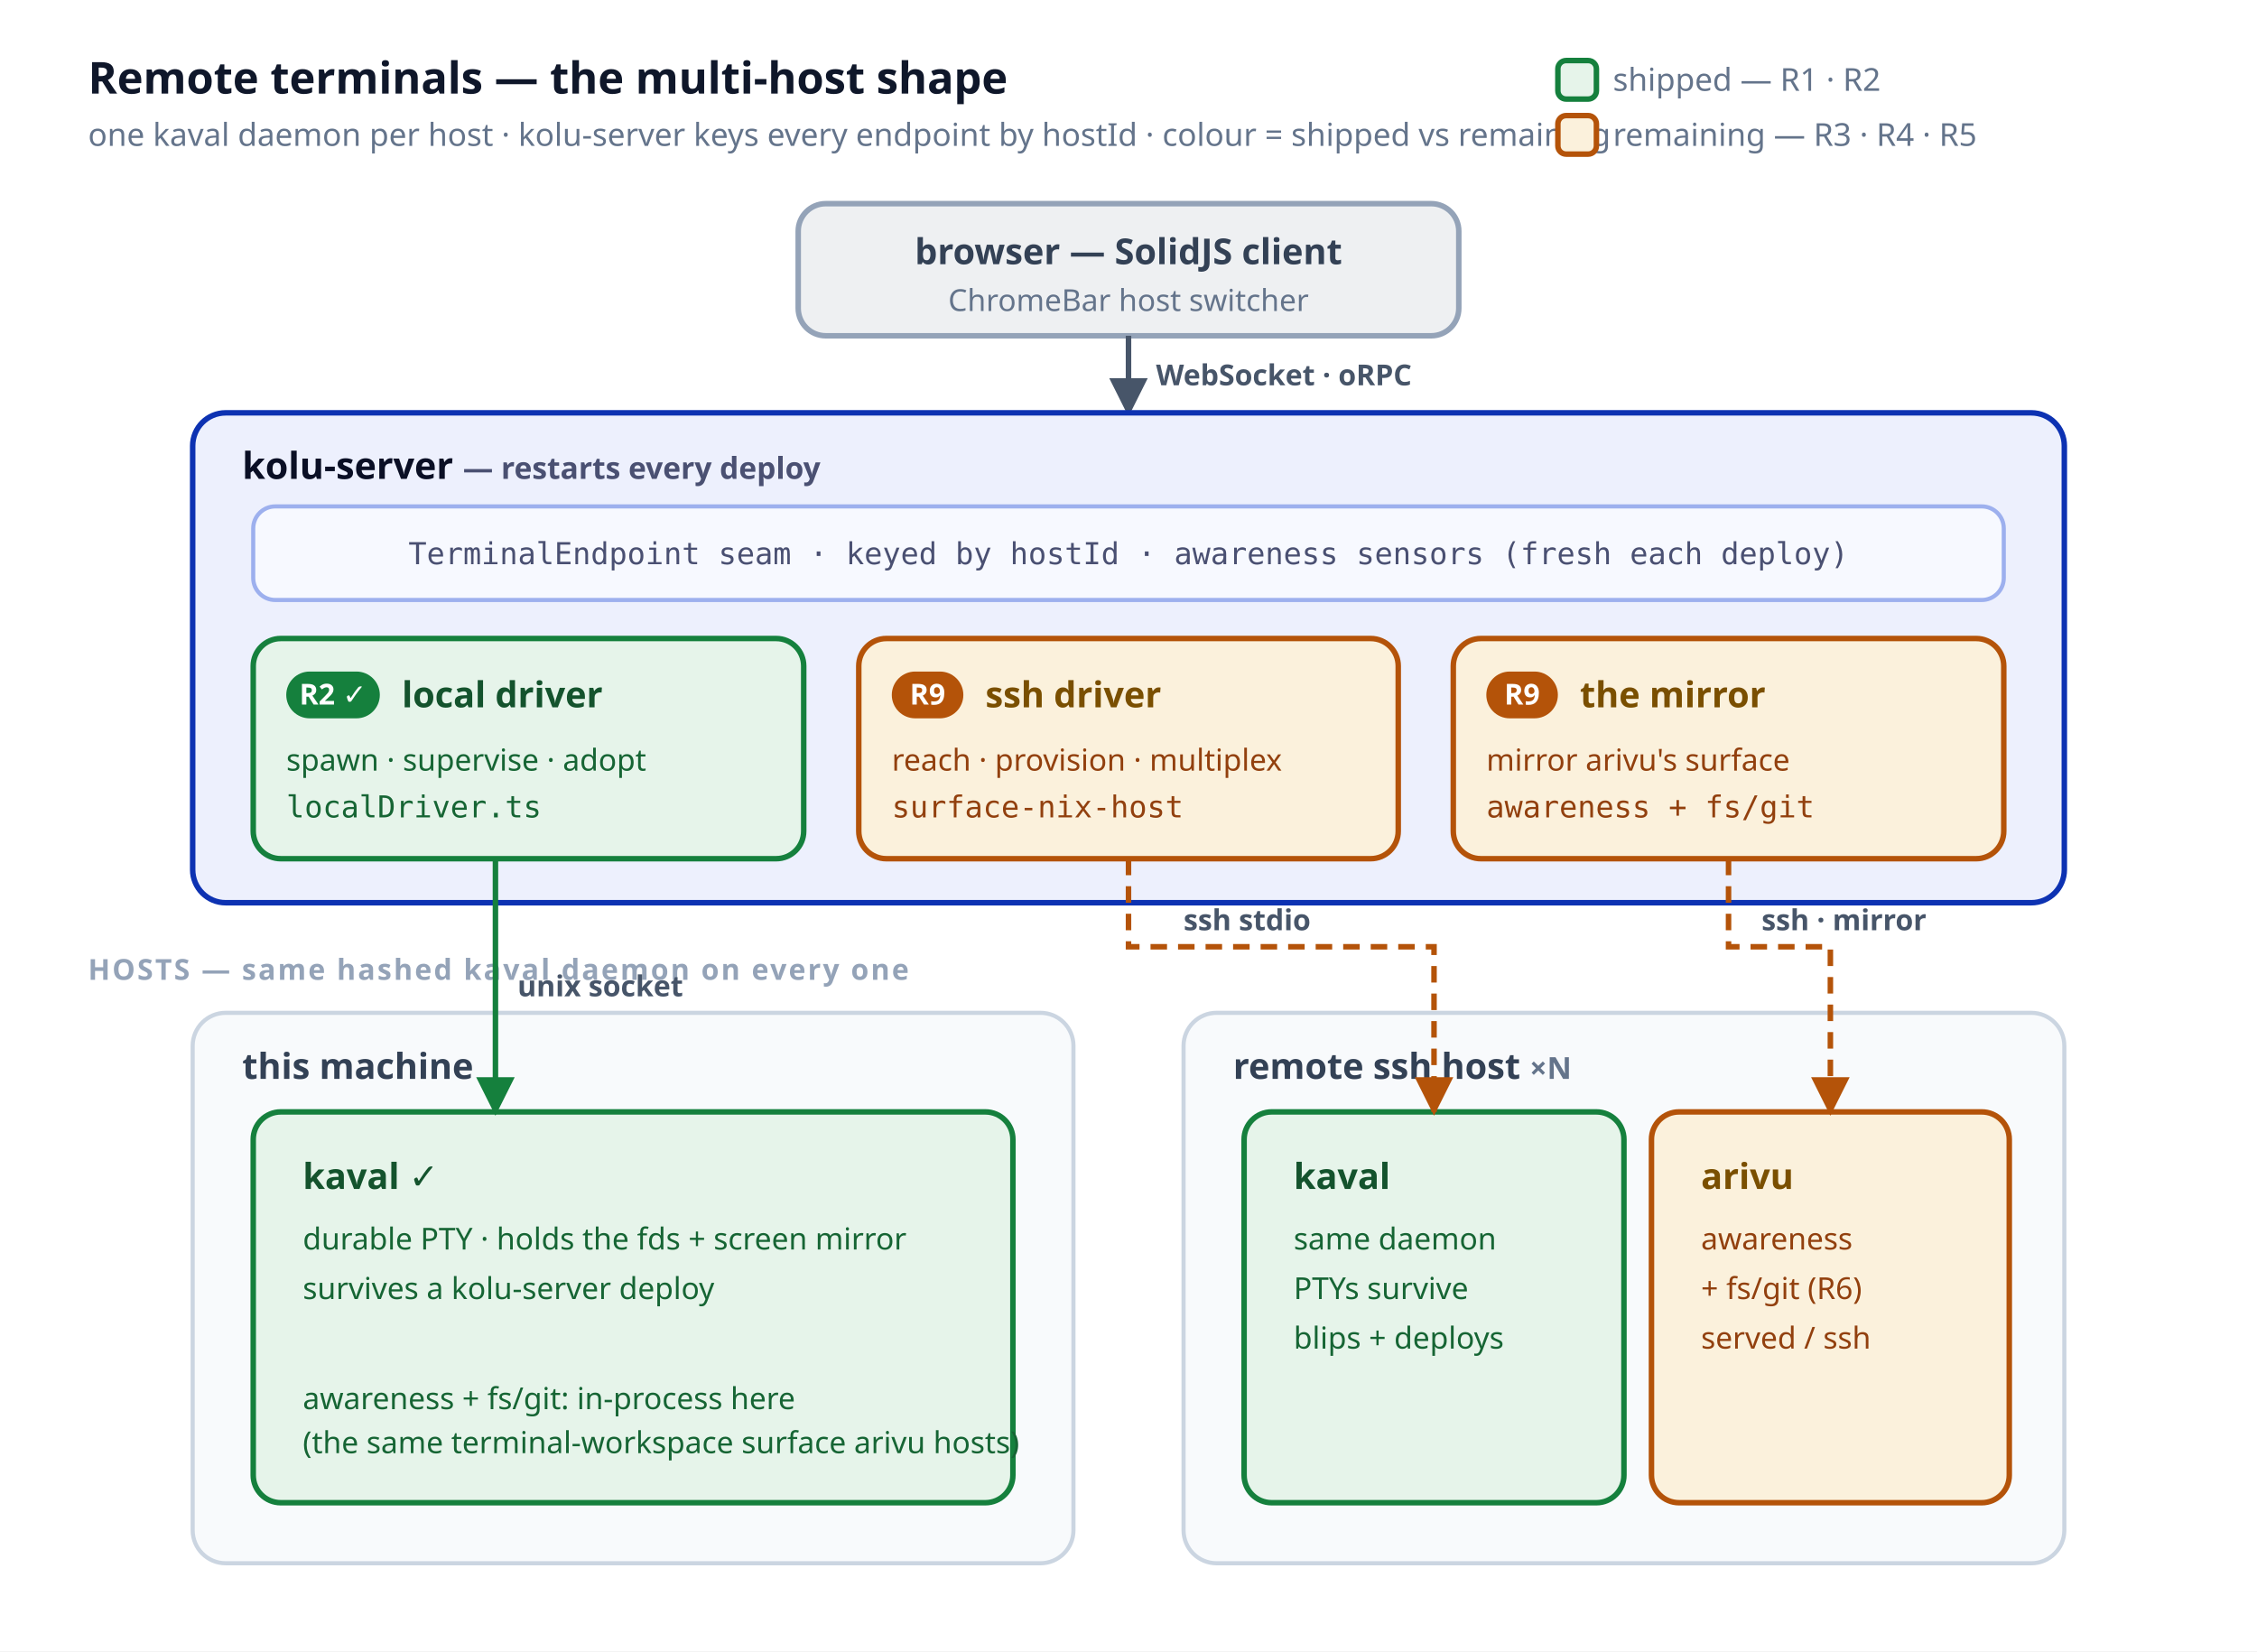
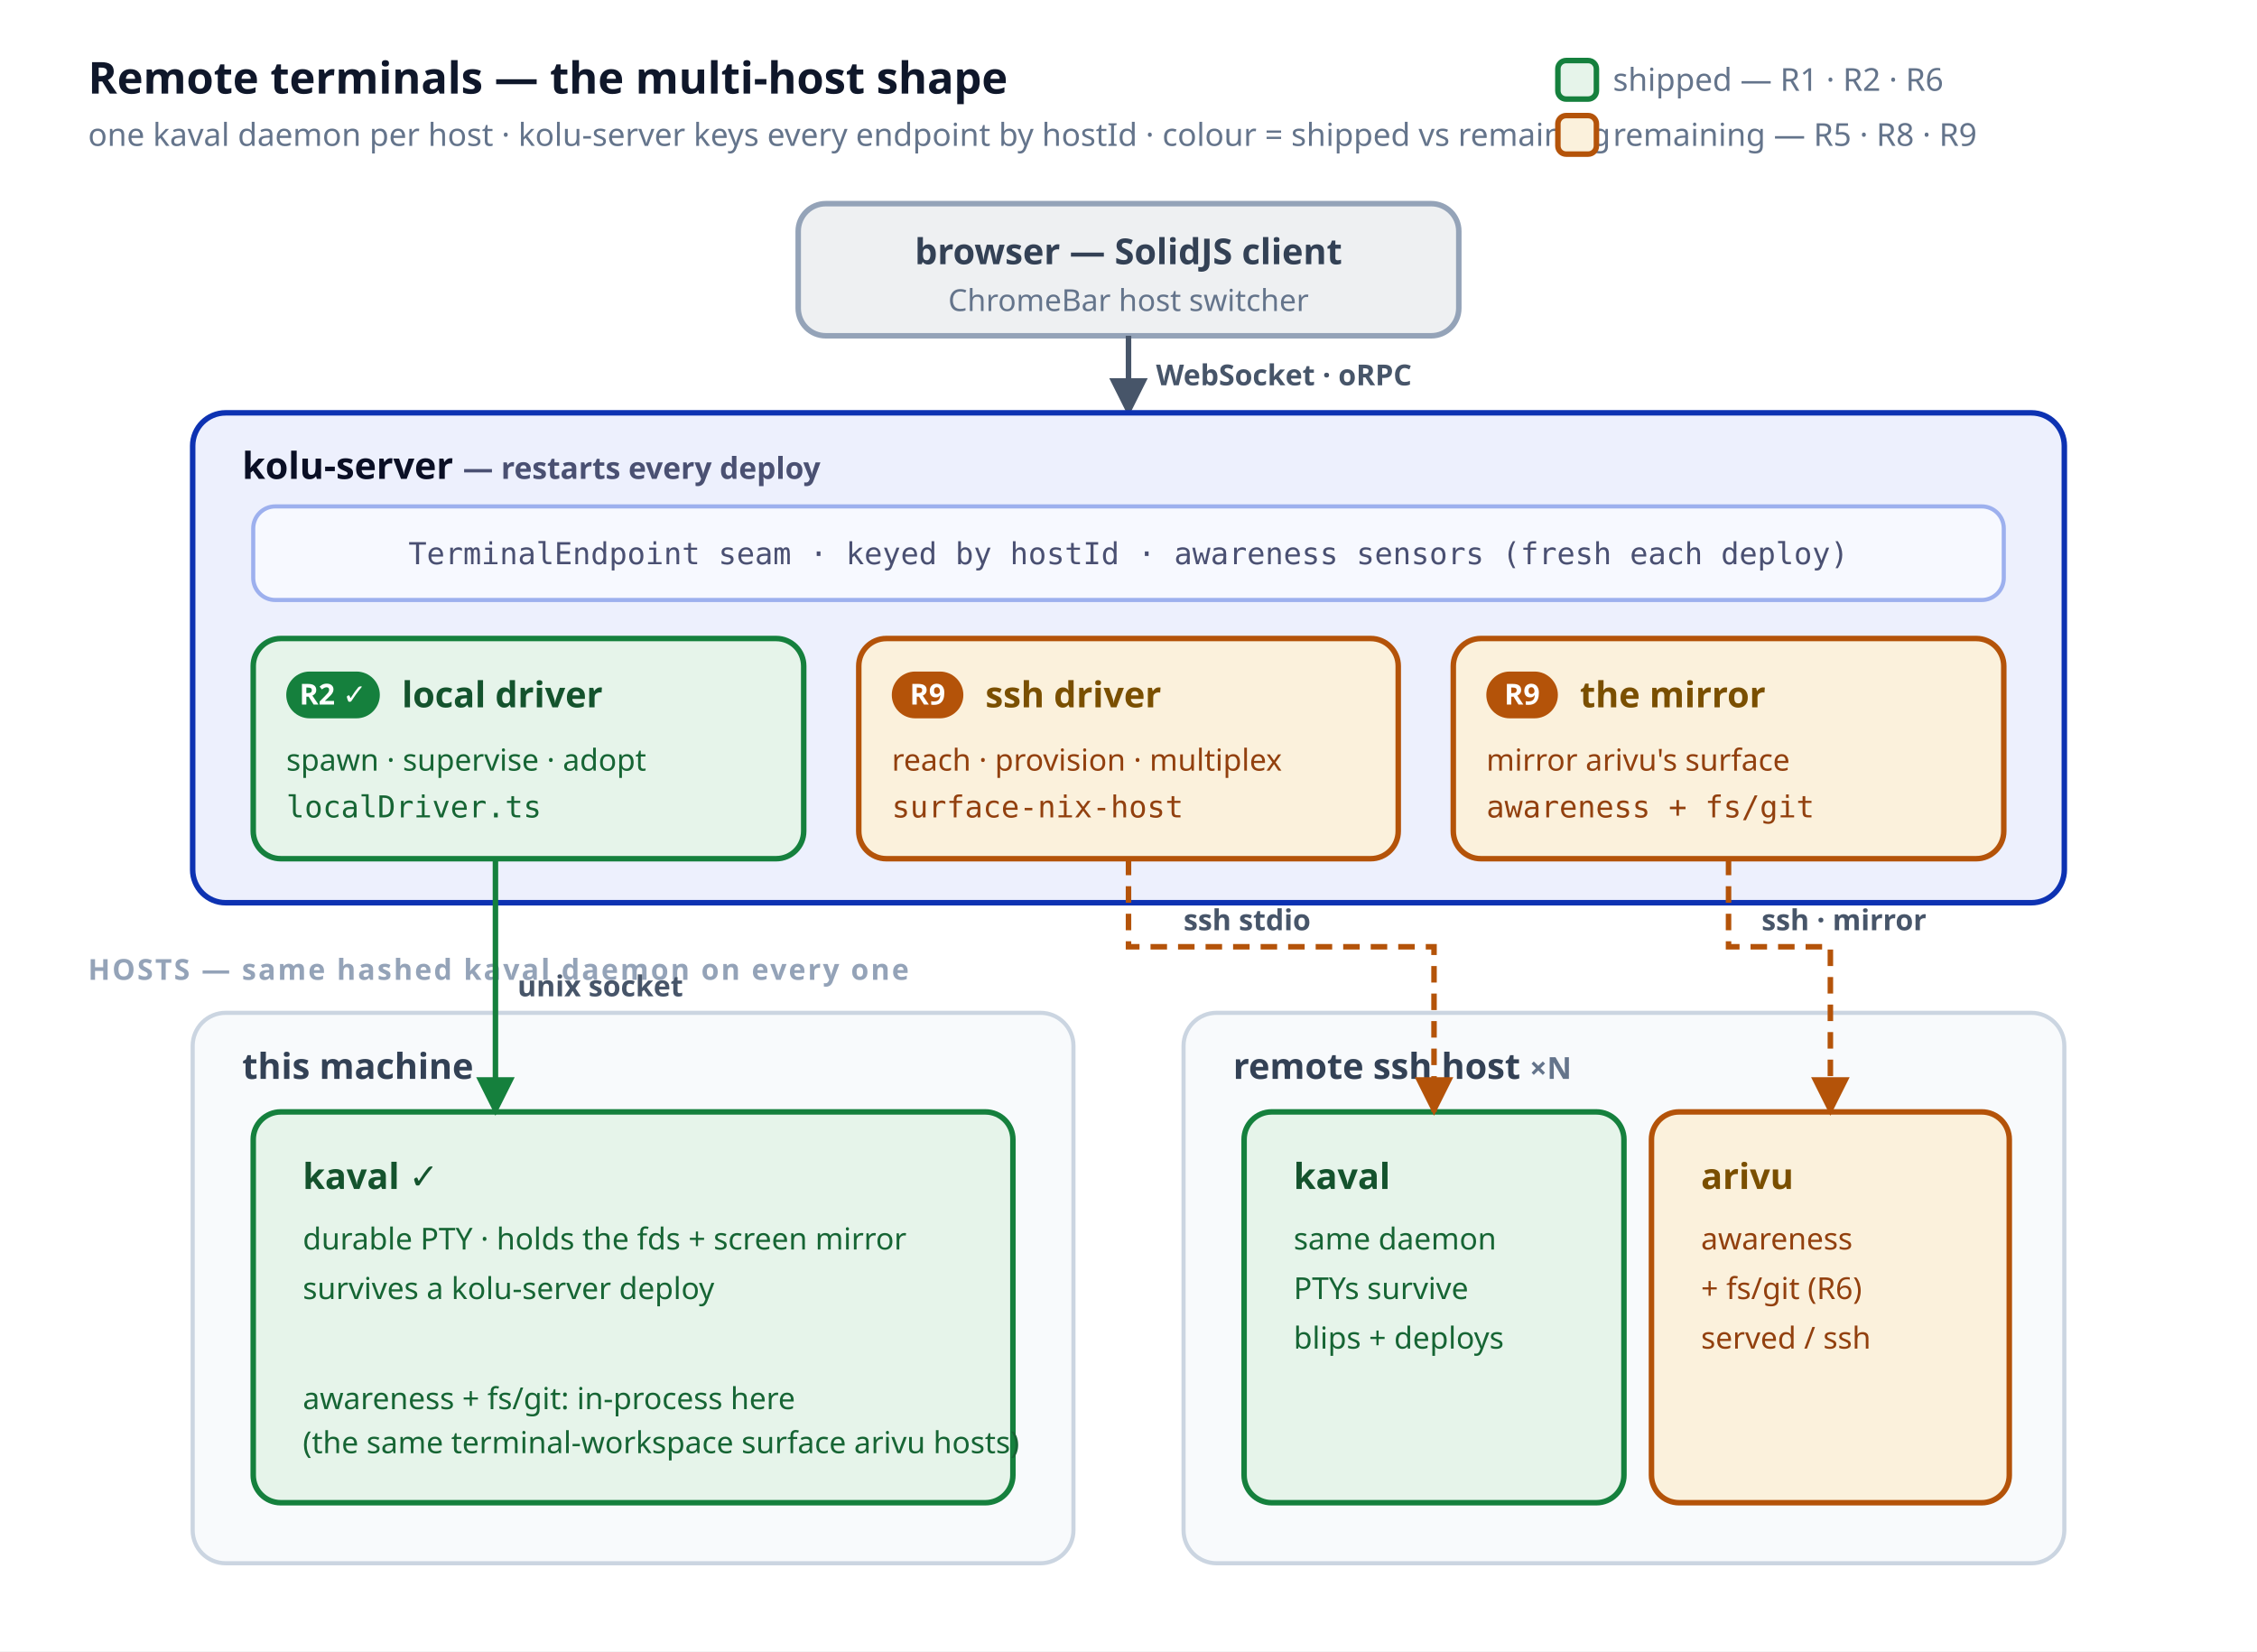
<svg xmlns="http://www.w3.org/2000/svg" viewBox="0 0 820 600" font-family="ui-sans-serif, system-ui, sans-serif" role="img" aria-label="The multi-host shape for remote terminals. The browser drives kolu-server over one WebSocket. kolu-server holds the TerminalEndpoint seam keyed by hostId, behind which sit three drivers — the shipped local driver (R2), the remaining ssh driver (R9), and the remaining mirror (R9). On this machine a local kaval daemon owns the PTYs and survives deploys, with awareness run in-process. Each remote ssh host runs the same kaval daemon plus an arivu daemon hosting the terminal-workspace surface (awareness + R6 fs/git) over ssh. Green = shipped, amber = remaining.">
  <defs>
    <marker id="rt-arr-green" viewBox="0 0 10 10" refX="9" refY="5" markerWidth="7" markerHeight="7" orient="auto-start-reverse">
      <path d="M0 0 L10 5 L0 10 z" fill="#15803D" />
    </marker>
    <marker id="rt-arr-amber" viewBox="0 0 10 10" refX="9" refY="5" markerWidth="7" markerHeight="7" orient="auto-start-reverse">
      <path d="M0 0 L10 5 L0 10 z" fill="#B45309" />
    </marker>
    <marker id="rt-arr-slate" viewBox="0 0 10 10" refX="9" refY="5" markerWidth="7" markerHeight="7" orient="auto-start-reverse">
      <path d="M0 0 L10 5 L0 10 z" fill="#475569" />
    </marker>
    <style>
      .rt-paper  { fill:#ffffff; }
      .rt-title  { fill:#0f172a; font-size:16px; font-weight:700; }
      .rt-sub    { fill:#64748b; font-size:11.5px; }
      .rt-tier   { fill:#94a3b8; font-size:10.5px; font-weight:700; letter-spacing:0.07em; }
      .rt-mono   { font-family:ui-monospace, "SF Mono", Menlo, monospace; }

      .rt-srv-box   { fill:#EDF0FD; stroke:#0D32B2; stroke-width:2; }
      .rt-srv-inner { fill:#F7F9FF; stroke:#9DB0EE; stroke-width:1.5; }
      .rt-srv-t     { fill:#0A0F25; font-size:13.5px; font-weight:700; }
      .rt-srv-s     { fill:#4A5072; font-size:11px; }

      .rt-cli-box { fill:#EEF0F2; stroke:#94A3B8; stroke-width:2; }
      .rt-cli-t   { fill:#334155; font-size:13px; font-weight:700; }
      .rt-cli-s   { fill:#64748B; font-size:11px; }
      .rt-host    { fill:#F8FAFC; stroke:#CBD5E1; stroke-width:1.5; }

      .rt-green-box { fill:#E6F4EA; stroke:#15803D; stroke-width:2; }
      .rt-green-t   { fill:#14532D; font-size:13px; font-weight:700; }
      .rt-green-s   { fill:#166534; font-size:11px; }
      .rt-green-e   { stroke:#15803D; stroke-width:2; fill:none; }

      .rt-amber-box { fill:#FBF1DC; stroke:#B45309; stroke-width:2; }
      .rt-amber-t   { fill:#7a4f00; font-size:13px; font-weight:700; }
      .rt-amber-s   { fill:#92400E; font-size:11px; }
      .rt-amber-e   { stroke:#B45309; stroke-width:2; fill:none; stroke-dasharray:6 4; }

      .rt-slate-e { stroke:#475569; stroke-width:2; fill:none; }
      .rt-elabel  { fill:#475569; font-size:10.5px; font-weight:600; }

      .rt-pill-g  { fill:#15803D; }
      .rt-pill-a  { fill:#B45309; }
      .rt-pill-tx { fill:#ffffff; font-size:10.5px; font-weight:700; }
    </style>
  </defs>
  <rect class="rt-paper" x="0" y="0" width="820" height="600" />
  <text class="rt-title" x="32" y="34">Remote terminals — the multi-host shape</text>
  <text class="rt-sub" x="32" y="53">one kaval daemon per host · kolu-server keys every endpoint by hostId · colour = shipped vs remaining</text>
  <rect class="rt-green-box" x="566" y="22" width="14" height="14" rx="3" />
-   <text class="rt-sub" x="586" y="33">shipped — R1 · R2</text>
+   <text class="rt-sub" x="586" y="33">shipped — R1 · R2 · R6</text>
  <rect class="rt-amber-box" x="566" y="42" width="14" height="14" rx="3" />
-   <text class="rt-sub" x="586" y="53">remaining — R3 · R4 · R5</text>
+   <text class="rt-sub" x="586" y="53">remaining — R5 · R8 · R9</text>
  <rect class="rt-cli-box" x="290" y="74" width="240" height="48" rx="10" />
  <text class="rt-cli-t" x="410" y="96" text-anchor="middle">browser — SolidJS client</text>
  <text class="rt-cli-s" x="410" y="113" text-anchor="middle">ChromeBar host switcher</text>
  <path class="rt-slate-e" d="M410 122 L410 150" marker-end="url(#rt-arr-slate)" />
  <text class="rt-elabel" x="420" y="140">WebSocket · oRPC</text>
  <rect class="rt-srv-box" x="70" y="150" width="680" height="178" rx="12" />
  <text class="rt-srv-t" x="88" y="174">kolu-server <tspan class="rt-srv-s">— restarts every deploy</tspan>
  </text>
  <rect class="rt-srv-inner" x="92" y="184" width="636" height="34" rx="8" />
  <text class="rt-srv-s rt-mono" x="410" y="205" text-anchor="middle">TerminalEndpoint seam · keyed by hostId · awareness sensors (fresh each deploy)</text>
  <rect class="rt-green-box" x="92" y="232" width="200" height="80" rx="10" />
  <rect class="rt-pill-g" x="104" y="244" width="34" height="17" rx="8.5" />
  <text class="rt-pill-tx" x="121" y="256" text-anchor="middle">R2 ✓</text>
  <text class="rt-green-t" x="146" y="257">local driver</text>
  <text class="rt-green-s" x="104" y="280">spawn · supervise · adopt</text>
  <text class="rt-green-s rt-mono" x="104" y="297">localDriver.ts</text>
  <rect class="rt-amber-box" x="312" y="232" width="196" height="80" rx="10" />
  <rect class="rt-pill-a" x="324" y="244" width="26" height="17" rx="8.5" />
  <text class="rt-pill-tx" x="337" y="256" text-anchor="middle">R9</text>
  <text class="rt-amber-t" x="358" y="257">ssh driver</text>
  <text class="rt-amber-s" x="324" y="280">reach · provision · multiplex</text>
  <text class="rt-amber-s rt-mono" x="324" y="297">surface-nix-host</text>
  <rect class="rt-amber-box" x="528" y="232" width="200" height="80" rx="10" />
  <rect class="rt-pill-a" x="540" y="244" width="26" height="17" rx="8.5" />
  <text class="rt-pill-tx" x="553" y="256" text-anchor="middle">R9</text>
  <text class="rt-amber-t" x="574" y="257">the mirror</text>
  <text class="rt-amber-s" x="540" y="280">mirror arivu's surface</text>
  <text class="rt-amber-s rt-mono" x="540" y="297">awareness + fs/git</text>
  <text class="rt-tier" x="32" y="356">HOSTS — same hashed kaval daemon on every one</text>
  <rect class="rt-host" x="70" y="368" width="320" height="200" rx="12" />
  <text class="rt-cli-t" x="88" y="392">this machine</text>
  <rect class="rt-green-box" x="92" y="404" width="276" height="142" rx="10" />
  <text class="rt-green-t" x="110" y="432">kaval ✓</text>
  <text class="rt-green-s" x="110" y="454">durable PTY · holds the fds + screen mirror</text>
  <text class="rt-green-s" x="110" y="472">survives a kolu-server deploy</text>
  <text class="rt-green-s" x="110" y="512">awareness + fs/git: in-process here</text>
  <text class="rt-green-s" x="110" y="528">(the same terminal-workspace surface arivu hosts)</text>
  <rect class="rt-host" x="430" y="368" width="320" height="200" rx="12" />
  <text class="rt-cli-t" x="448" y="392">remote ssh host <tspan class="rt-cli-s">×N</tspan>
  </text>
  <rect class="rt-green-box" x="452" y="404" width="138" height="142" rx="10" />
  <text class="rt-green-t" x="470" y="432">kaval</text>
  <text class="rt-green-s" x="470" y="454">same daemon</text>
  <text class="rt-green-s" x="470" y="472">PTYs survive</text>
  <text class="rt-green-s" x="470" y="490">blips + deploys</text>
  <rect class="rt-amber-box" x="600" y="404" width="130" height="142" rx="10" />
  <text class="rt-amber-t" x="618" y="432">arivu</text>
  <text class="rt-amber-s" x="618" y="454">awareness</text>
  <text class="rt-amber-s" x="618" y="472">+ fs/git (R6)</text>
  <text class="rt-amber-s" x="618" y="490">served / ssh</text>
  <path class="rt-green-e" d="M180 312 L180 404" marker-end="url(#rt-arr-green)" />
  <text class="rt-elabel" x="188" y="362">unix socket</text>
  <path class="rt-amber-e" d="M410 312 L410 344 L521 344 L521 404" marker-end="url(#rt-arr-amber)" />
  <text class="rt-elabel" x="430" y="338">ssh stdio</text>
  <path class="rt-amber-e" d="M628 312 L628 344 L665 344 L665 404" marker-end="url(#rt-arr-amber)" />
  <text class="rt-elabel" x="640" y="338">ssh · mirror</text>
</svg>
